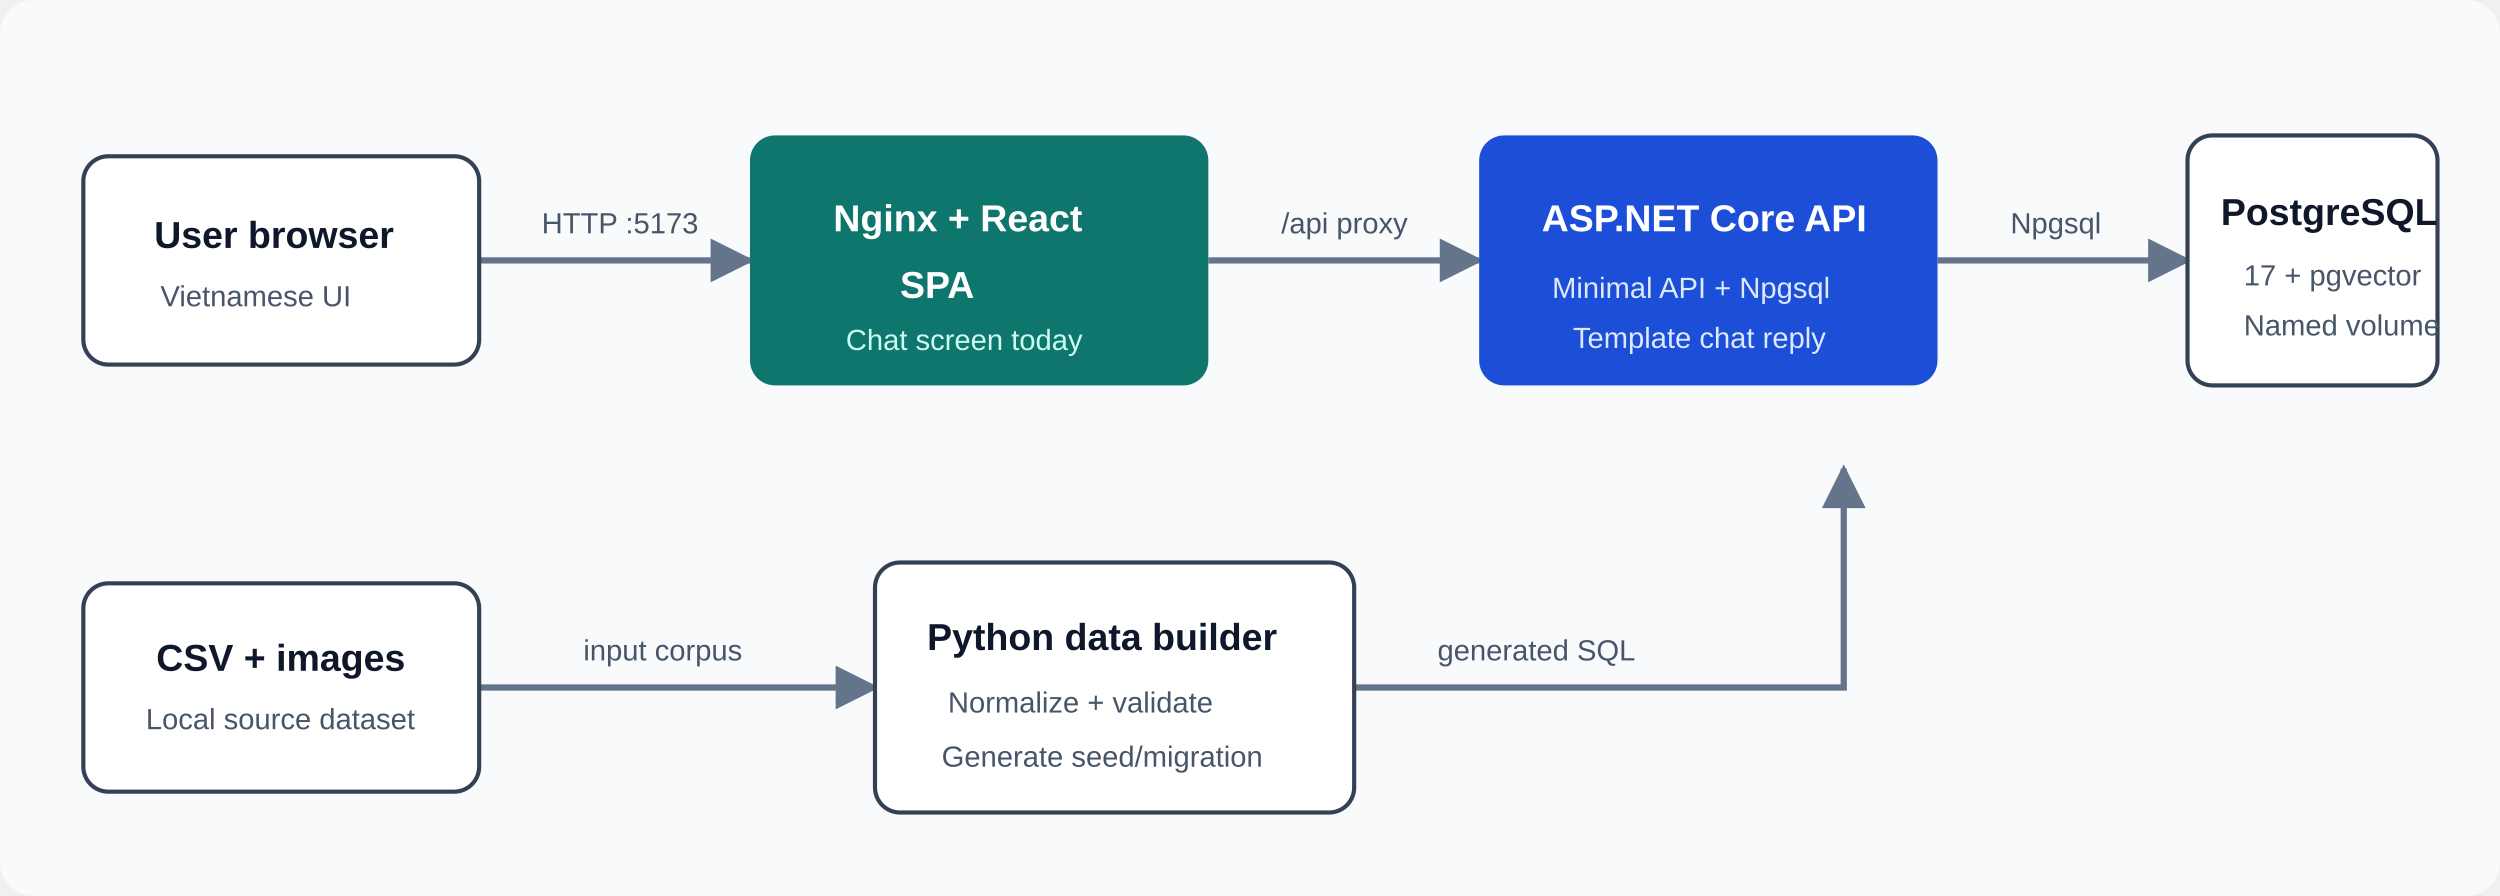
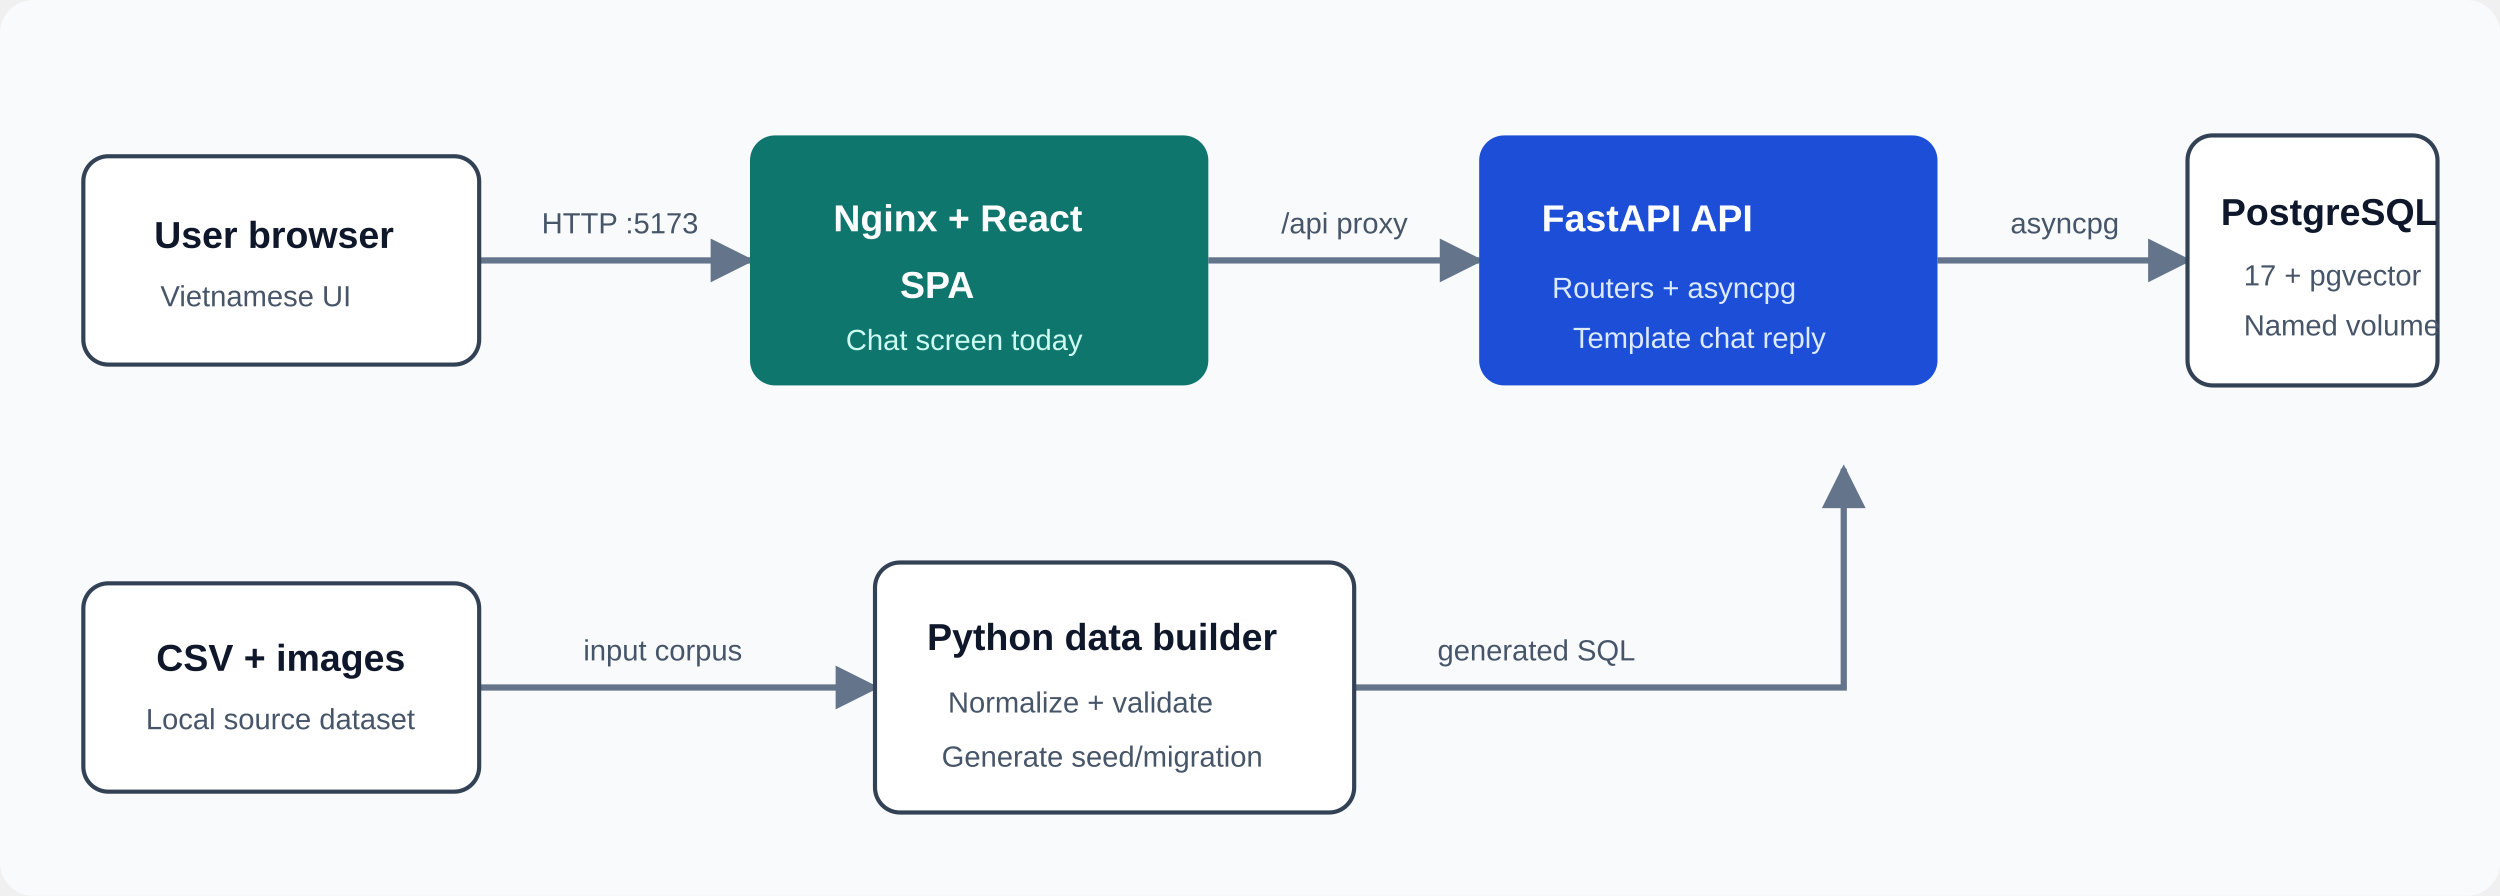
<svg xmlns="http://www.w3.org/2000/svg" width="1200" height="430" viewBox="0 0 1200 430" role="img" aria-labelledby="title desc">
  <defs>
    <style>.bg{fill:#f8fafc}.box{fill:#fff;stroke:#334155;stroke-width:2}.primary{fill:#0f766e}.secondary{fill:#1d4ed8}.t{fill:#0f172a;font:700 18px Arial}.w{fill:#fff;font:700 18px Arial}.s{fill:#475569;font:14px Arial}.a{stroke:#64748b;stroke-width:3;fill:none;marker-end:url(#m)}</style>
    <marker id="m" viewBox="0 0 10 10" refX="9" refY="5" markerWidth="7" markerHeight="7" orient="auto">
      <path d="M0 0L10 5L0 10z" fill="#64748b" />
    </marker>
  </defs>
  <rect class="bg" width="1200" height="430" rx="16" />
  <path class="a" d="M230 125H360" />
  <text class="s" x="260" y="112">HTTP :5173</text>
  <path class="a" d="M580 125H710" />
  <text class="s" x="615" y="112">/api proxy</text>
  <path class="a" d="M930 125H1050" />
-   <text class="s" x="965" y="112">Npgsql</text>
+   <text class="s" x="965" y="112">asyncpg</text>
  <path class="a" d="M230 330H420" />
  <text class="s" x="280" y="317">input corpus</text>
  <path class="a" d="M650 330H885V225" />
  <text class="s" x="690" y="317">generated SQL</text>
  <g transform="translate(40 75)">
    <rect class="box" width="190" height="100" rx="12" />
    <text class="t" x="34" y="44">User browser</text>
    <text class="s" x="37" y="72">Vietnamese UI</text>
  </g>
  <g transform="translate(360 65)">
    <rect class="primary" width="220" height="120" rx="12" />
    <text class="w" x="40" y="46">Nginx + React</text>
    <text class="w" x="72" y="78">SPA</text>
    <text class="s" style="fill:#ccfbf1" x="46" y="103">Chat screen today</text>
  </g>
  <g transform="translate(710 65)">
    <rect class="secondary" width="220" height="120" rx="12" />
-     <text class="w" x="30" y="46">ASP.NET Core API</text>
-     <text class="s" style="fill:#dbeafe" x="35" y="78">Minimal API + Npgsql</text>
+     <text class="w" x="30" y="46">FastAPI API</text>
+     <text class="s" style="fill:#dbeafe" x="35" y="78">Routers + asyncpg</text>
    <text class="s" style="fill:#dbeafe" x="45" y="102">Template chat reply</text>
  </g>
  <g transform="translate(1050 65)">
    <rect class="box" width="120" height="120" rx="12" />
    <text class="t" x="16" y="43">PostgreSQL</text>
    <text class="s" x="27" y="72">17 + pgvector</text>
    <text class="s" x="27" y="96">Named volume</text>
  </g>
  <g transform="translate(40 280)">
    <rect class="box" width="190" height="100" rx="12" />
    <text class="t" x="35" y="42">CSV + images</text>
    <text class="s" x="30" y="70">Local source dataset</text>
  </g>
  <g transform="translate(420 270)">
    <rect class="box" width="230" height="120" rx="12" />
    <text class="t" x="25" y="42">Python data builder</text>
    <text class="s" x="35" y="72">Normalize + validate</text>
    <text class="s" x="32" y="98">Generate seed/migration</text>
  </g>
</svg>
